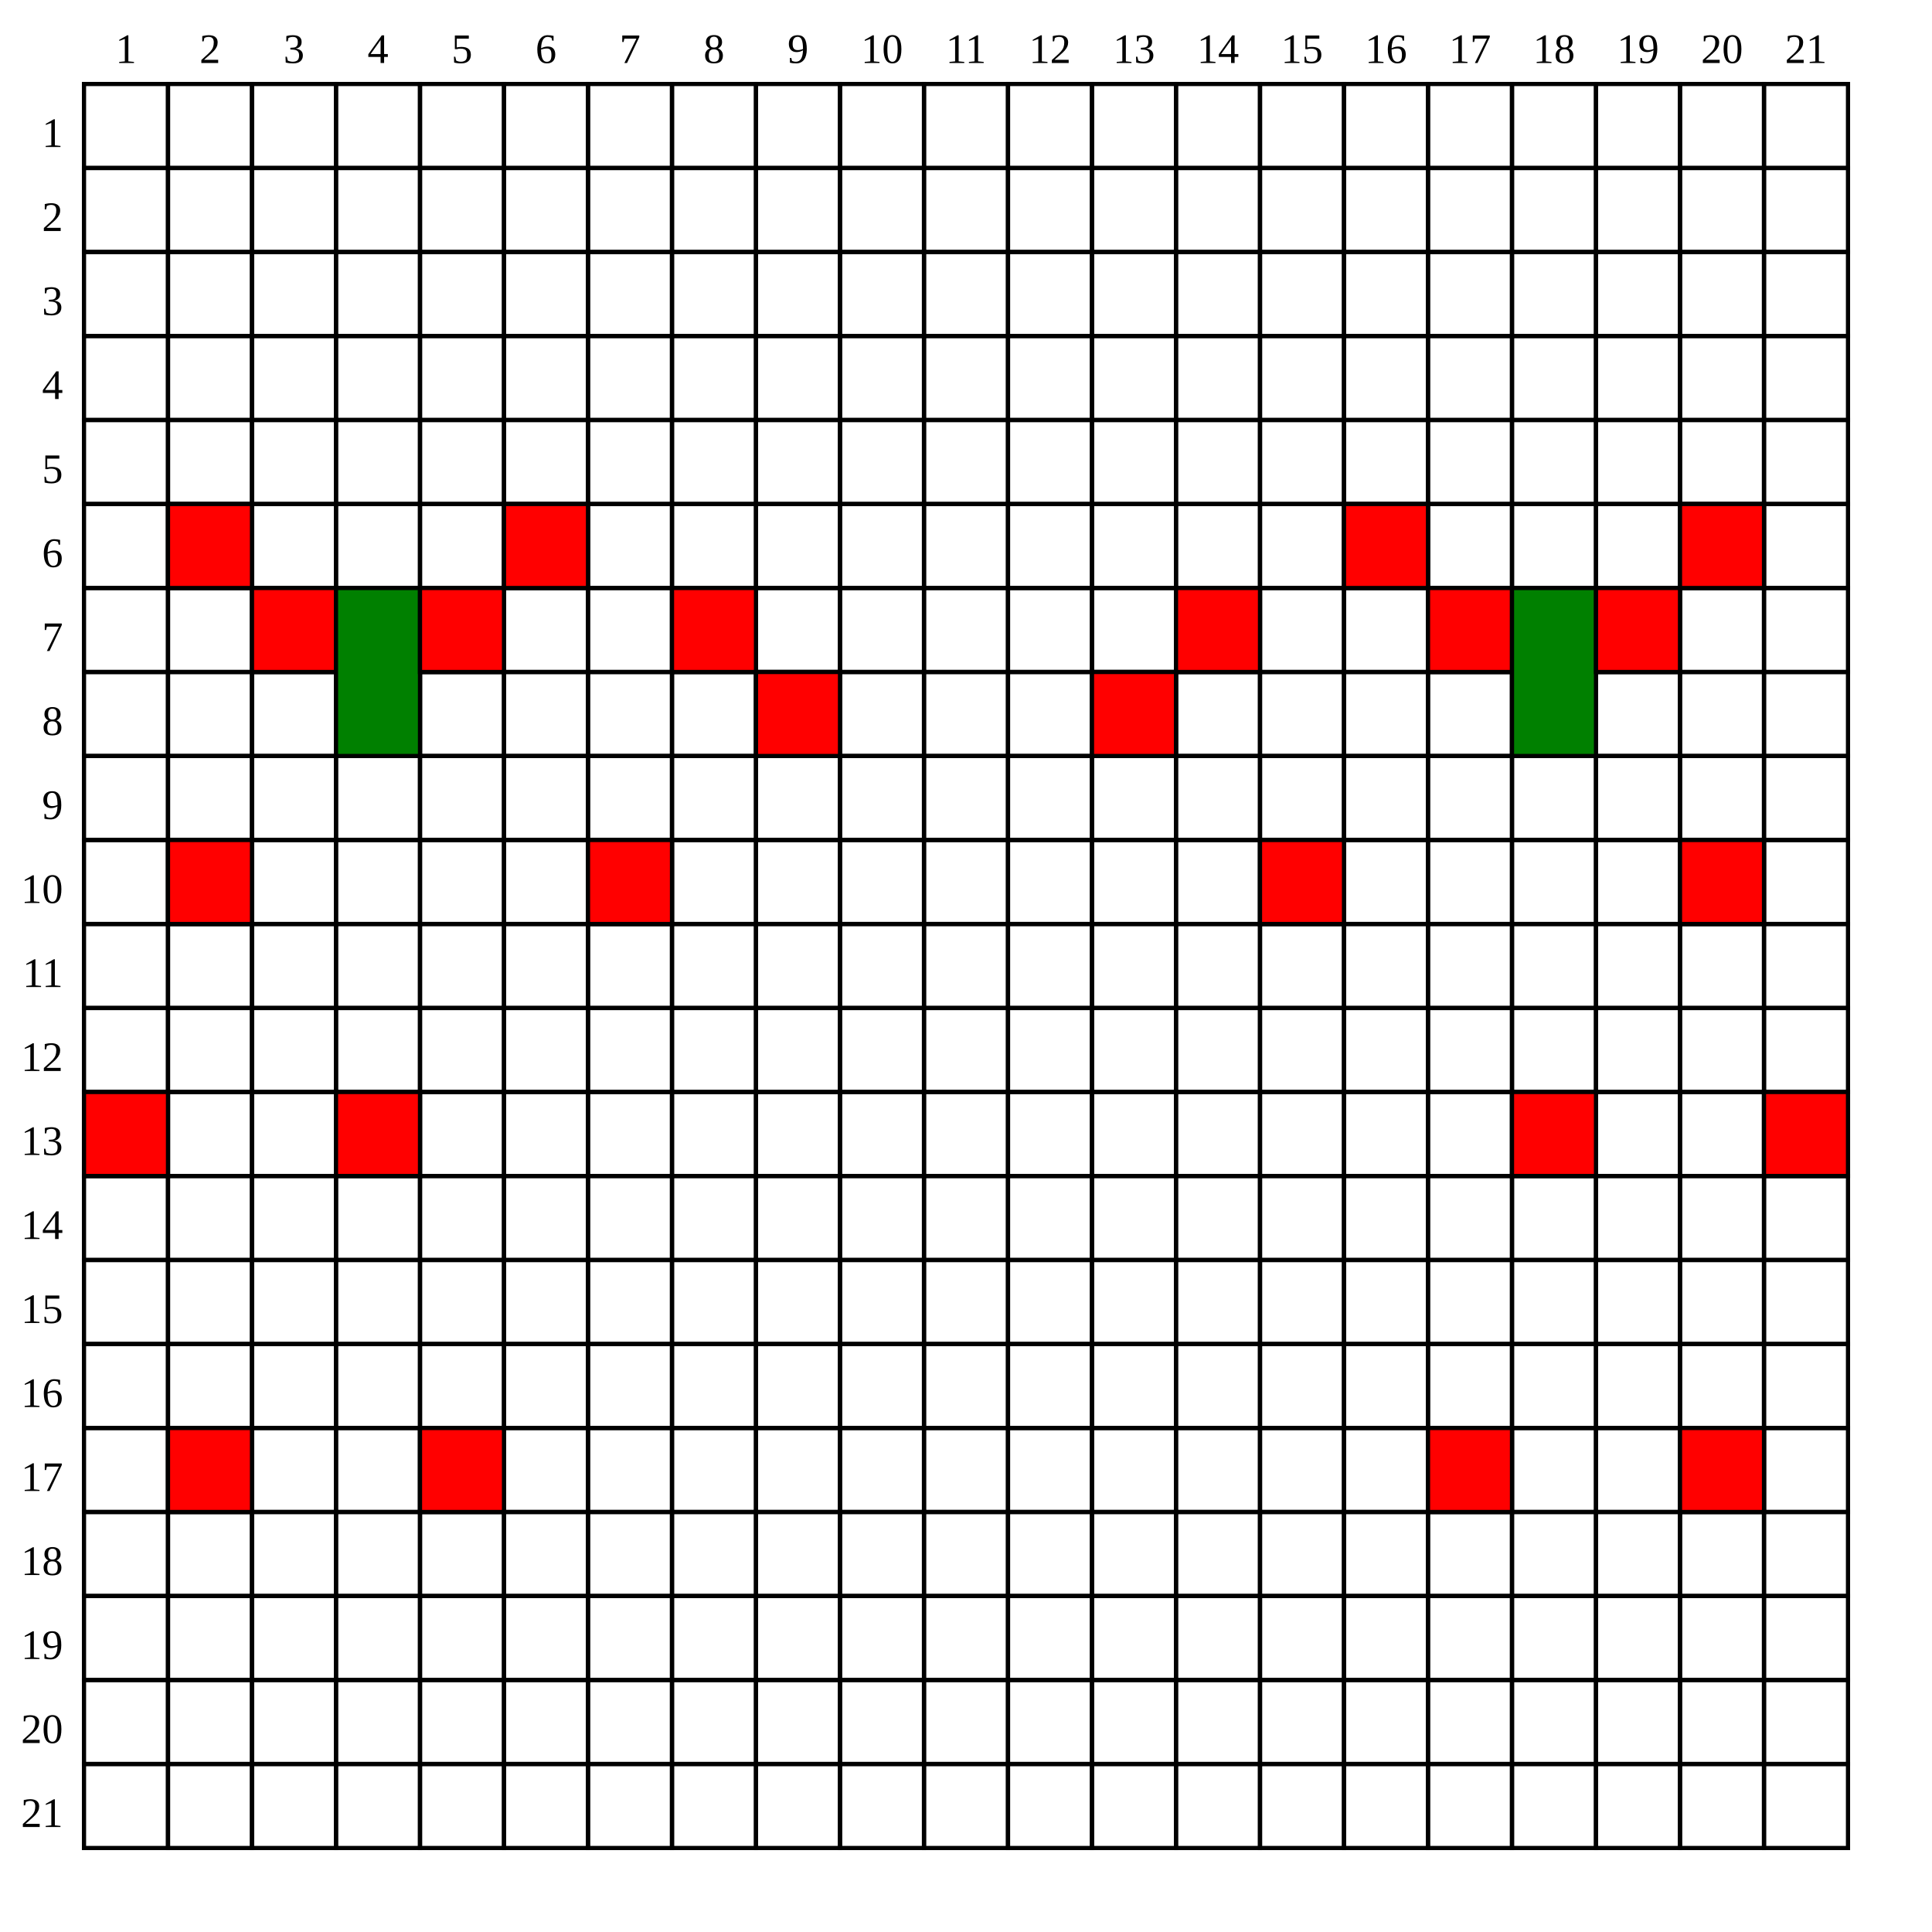
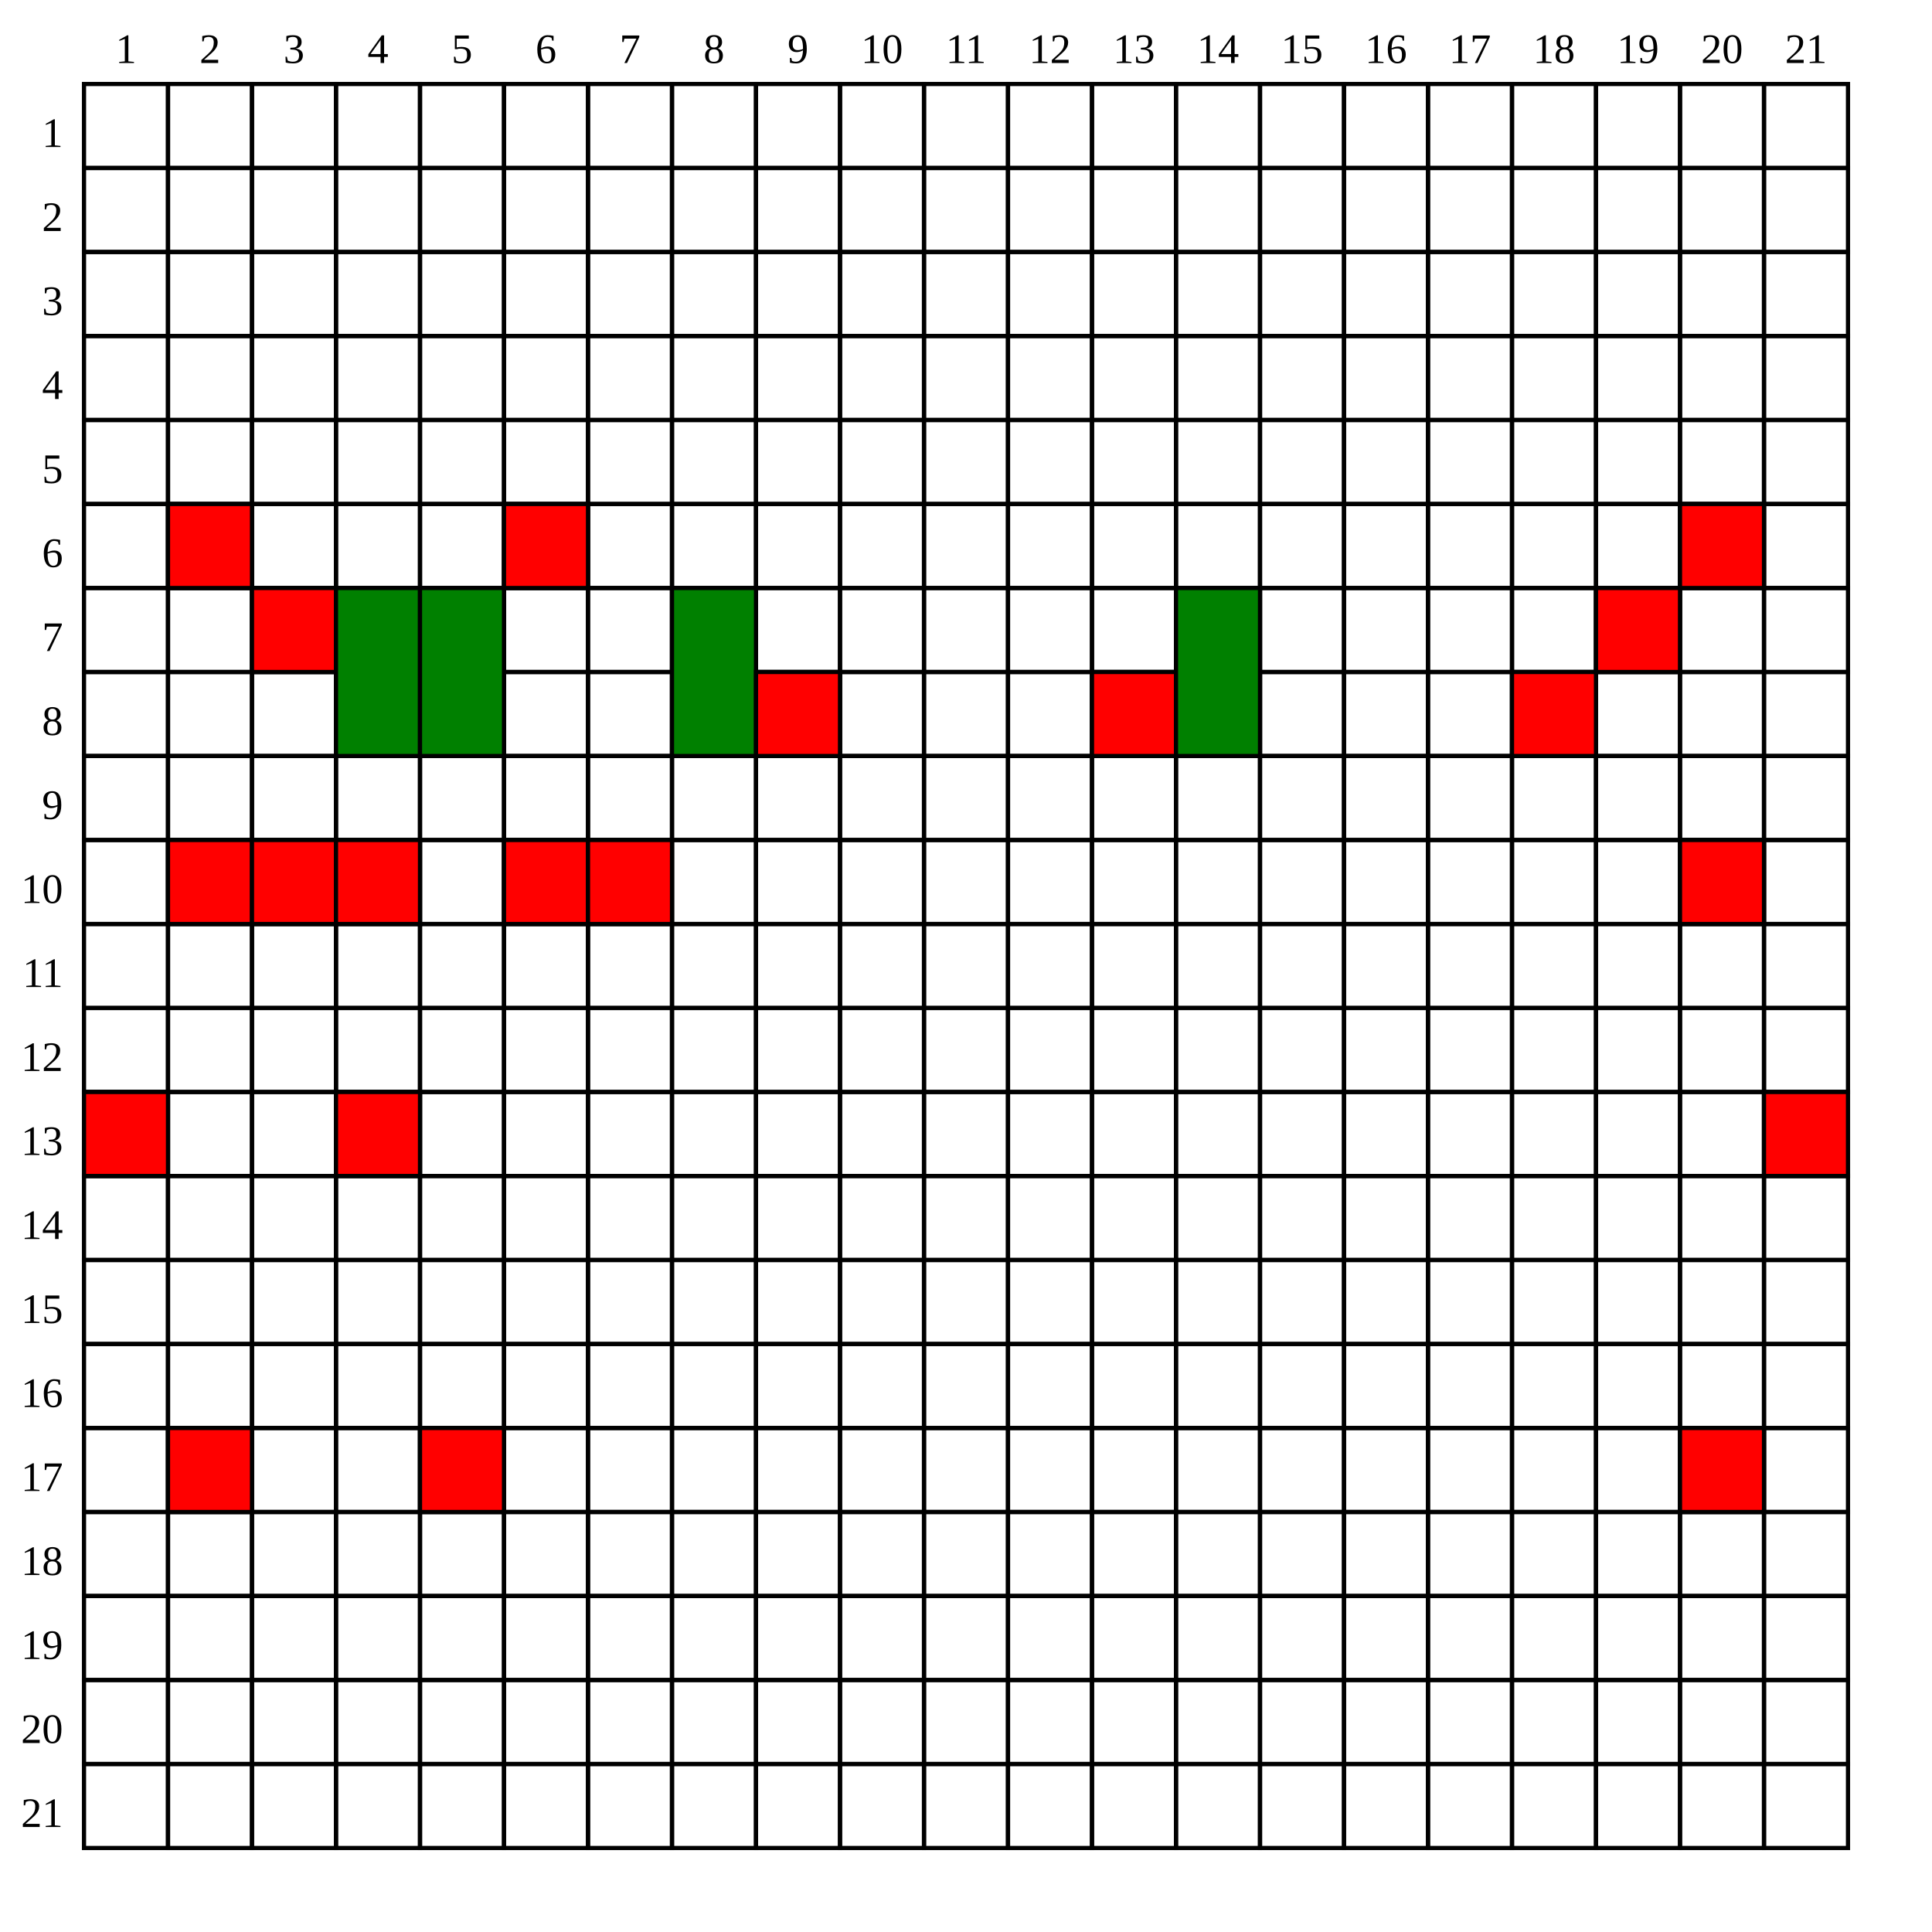
<svg xmlns="http://www.w3.org/2000/svg" baseProfile="full" height="2300" version="1.1" width="2300">
  <defs />
  <rect fill="white" height="2300" width="2300" x="0" y="0" />
  <rect fill="none" height="100" stroke="black" stroke-width="5" width="100" x="100" y="100" />
  <rect fill="none" height="100" stroke="black" stroke-width="5" width="100" x="100" y="200" />
  <rect fill="none" height="100" stroke="black" stroke-width="5" width="100" x="100" y="300" />
  <rect fill="none" height="100" stroke="black" stroke-width="5" width="100" x="100" y="400" />
  <rect fill="none" height="100" stroke="black" stroke-width="5" width="100" x="100" y="500" />
  <rect fill="none" height="100" stroke="black" stroke-width="5" width="100" x="100" y="600" />
  <rect fill="none" height="100" stroke="black" stroke-width="5" width="100" x="100" y="700" />
  <rect fill="none" height="100" stroke="black" stroke-width="5" width="100" x="100" y="800" />
  <rect fill="none" height="100" stroke="black" stroke-width="5" width="100" x="100" y="900" />
  <rect fill="none" height="100" stroke="black" stroke-width="5" width="100" x="100" y="1000" />
  <rect fill="none" height="100" stroke="black" stroke-width="5" width="100" x="100" y="1100" />
  <rect fill="none" height="100" stroke="black" stroke-width="5" width="100" x="100" y="1200" />
  <rect fill="none" height="100" stroke="black" stroke-width="5" width="100" x="100" y="1300" />
  <rect fill="none" height="100" stroke="black" stroke-width="5" width="100" x="100" y="1400" />
  <rect fill="none" height="100" stroke="black" stroke-width="5" width="100" x="100" y="1500" />
  <rect fill="none" height="100" stroke="black" stroke-width="5" width="100" x="100" y="1600" />
  <rect fill="none" height="100" stroke="black" stroke-width="5" width="100" x="100" y="1700" />
  <rect fill="none" height="100" stroke="black" stroke-width="5" width="100" x="100" y="1800" />
  <rect fill="none" height="100" stroke="black" stroke-width="5" width="100" x="100" y="1900" />
  <rect fill="none" height="100" stroke="black" stroke-width="5" width="100" x="100" y="2000" />
  <rect fill="none" height="100" stroke="black" stroke-width="5" width="100" x="100" y="2100" />
  <rect fill="none" height="100" stroke="black" stroke-width="5" width="100" x="200" y="100" />
  <rect fill="none" height="100" stroke="black" stroke-width="5" width="100" x="200" y="200" />
  <rect fill="none" height="100" stroke="black" stroke-width="5" width="100" x="200" y="300" />
  <rect fill="none" height="100" stroke="black" stroke-width="5" width="100" x="200" y="400" />
  <rect fill="none" height="100" stroke="black" stroke-width="5" width="100" x="200" y="500" />
  <rect fill="none" height="100" stroke="black" stroke-width="5" width="100" x="200" y="600" />
  <rect fill="none" height="100" stroke="black" stroke-width="5" width="100" x="200" y="700" />
  <rect fill="none" height="100" stroke="black" stroke-width="5" width="100" x="200" y="800" />
  <rect fill="none" height="100" stroke="black" stroke-width="5" width="100" x="200" y="900" />
  <rect fill="none" height="100" stroke="black" stroke-width="5" width="100" x="200" y="1000" />
  <rect fill="none" height="100" stroke="black" stroke-width="5" width="100" x="200" y="1100" />
  <rect fill="none" height="100" stroke="black" stroke-width="5" width="100" x="200" y="1200" />
  <rect fill="none" height="100" stroke="black" stroke-width="5" width="100" x="200" y="1300" />
  <rect fill="none" height="100" stroke="black" stroke-width="5" width="100" x="200" y="1400" />
  <rect fill="none" height="100" stroke="black" stroke-width="5" width="100" x="200" y="1500" />
  <rect fill="none" height="100" stroke="black" stroke-width="5" width="100" x="200" y="1600" />
  <rect fill="none" height="100" stroke="black" stroke-width="5" width="100" x="200" y="1700" />
  <rect fill="none" height="100" stroke="black" stroke-width="5" width="100" x="200" y="1800" />
  <rect fill="none" height="100" stroke="black" stroke-width="5" width="100" x="200" y="1900" />
  <rect fill="none" height="100" stroke="black" stroke-width="5" width="100" x="200" y="2000" />
  <rect fill="none" height="100" stroke="black" stroke-width="5" width="100" x="200" y="2100" />
  <rect fill="none" height="100" stroke="black" stroke-width="5" width="100" x="300" y="100" />
  <rect fill="none" height="100" stroke="black" stroke-width="5" width="100" x="300" y="200" />
  <rect fill="none" height="100" stroke="black" stroke-width="5" width="100" x="300" y="300" />
  <rect fill="none" height="100" stroke="black" stroke-width="5" width="100" x="300" y="400" />
  <rect fill="none" height="100" stroke="black" stroke-width="5" width="100" x="300" y="500" />
  <rect fill="none" height="100" stroke="black" stroke-width="5" width="100" x="300" y="600" />
  <rect fill="none" height="100" stroke="black" stroke-width="5" width="100" x="300" y="700" />
  <rect fill="none" height="100" stroke="black" stroke-width="5" width="100" x="300" y="800" />
  <rect fill="none" height="100" stroke="black" stroke-width="5" width="100" x="300" y="900" />
  <rect fill="none" height="100" stroke="black" stroke-width="5" width="100" x="300" y="1000" />
  <rect fill="none" height="100" stroke="black" stroke-width="5" width="100" x="300" y="1100" />
  <rect fill="none" height="100" stroke="black" stroke-width="5" width="100" x="300" y="1200" />
  <rect fill="none" height="100" stroke="black" stroke-width="5" width="100" x="300" y="1300" />
  <rect fill="none" height="100" stroke="black" stroke-width="5" width="100" x="300" y="1400" />
  <rect fill="none" height="100" stroke="black" stroke-width="5" width="100" x="300" y="1500" />
  <rect fill="none" height="100" stroke="black" stroke-width="5" width="100" x="300" y="1600" />
  <rect fill="none" height="100" stroke="black" stroke-width="5" width="100" x="300" y="1700" />
  <rect fill="none" height="100" stroke="black" stroke-width="5" width="100" x="300" y="1800" />
  <rect fill="none" height="100" stroke="black" stroke-width="5" width="100" x="300" y="1900" />
  <rect fill="none" height="100" stroke="black" stroke-width="5" width="100" x="300" y="2000" />
  <rect fill="none" height="100" stroke="black" stroke-width="5" width="100" x="300" y="2100" />
  <rect fill="none" height="100" stroke="black" stroke-width="5" width="100" x="400" y="100" />
  <rect fill="none" height="100" stroke="black" stroke-width="5" width="100" x="400" y="200" />
  <rect fill="none" height="100" stroke="black" stroke-width="5" width="100" x="400" y="300" />
  <rect fill="none" height="100" stroke="black" stroke-width="5" width="100" x="400" y="400" />
  <rect fill="none" height="100" stroke="black" stroke-width="5" width="100" x="400" y="500" />
  <rect fill="none" height="100" stroke="black" stroke-width="5" width="100" x="400" y="600" />
  <rect fill="none" height="100" stroke="black" stroke-width="5" width="100" x="400" y="700" />
  <rect fill="none" height="100" stroke="black" stroke-width="5" width="100" x="400" y="800" />
  <rect fill="none" height="100" stroke="black" stroke-width="5" width="100" x="400" y="900" />
  <rect fill="none" height="100" stroke="black" stroke-width="5" width="100" x="400" y="1000" />
  <rect fill="none" height="100" stroke="black" stroke-width="5" width="100" x="400" y="1100" />
  <rect fill="none" height="100" stroke="black" stroke-width="5" width="100" x="400" y="1200" />
  <rect fill="none" height="100" stroke="black" stroke-width="5" width="100" x="400" y="1300" />
  <rect fill="none" height="100" stroke="black" stroke-width="5" width="100" x="400" y="1400" />
  <rect fill="none" height="100" stroke="black" stroke-width="5" width="100" x="400" y="1500" />
  <rect fill="none" height="100" stroke="black" stroke-width="5" width="100" x="400" y="1600" />
  <rect fill="none" height="100" stroke="black" stroke-width="5" width="100" x="400" y="1700" />
  <rect fill="none" height="100" stroke="black" stroke-width="5" width="100" x="400" y="1800" />
  <rect fill="none" height="100" stroke="black" stroke-width="5" width="100" x="400" y="1900" />
  <rect fill="none" height="100" stroke="black" stroke-width="5" width="100" x="400" y="2000" />
  <rect fill="none" height="100" stroke="black" stroke-width="5" width="100" x="400" y="2100" />
  <rect fill="none" height="100" stroke="black" stroke-width="5" width="100" x="500" y="100" />
  <rect fill="none" height="100" stroke="black" stroke-width="5" width="100" x="500" y="200" />
  <rect fill="none" height="100" stroke="black" stroke-width="5" width="100" x="500" y="300" />
  <rect fill="none" height="100" stroke="black" stroke-width="5" width="100" x="500" y="400" />
  <rect fill="none" height="100" stroke="black" stroke-width="5" width="100" x="500" y="500" />
  <rect fill="none" height="100" stroke="black" stroke-width="5" width="100" x="500" y="600" />
  <rect fill="none" height="100" stroke="black" stroke-width="5" width="100" x="500" y="700" />
  <rect fill="none" height="100" stroke="black" stroke-width="5" width="100" x="500" y="800" />
  <rect fill="none" height="100" stroke="black" stroke-width="5" width="100" x="500" y="900" />
  <rect fill="none" height="100" stroke="black" stroke-width="5" width="100" x="500" y="1000" />
  <rect fill="none" height="100" stroke="black" stroke-width="5" width="100" x="500" y="1100" />
  <rect fill="none" height="100" stroke="black" stroke-width="5" width="100" x="500" y="1200" />
  <rect fill="none" height="100" stroke="black" stroke-width="5" width="100" x="500" y="1300" />
  <rect fill="none" height="100" stroke="black" stroke-width="5" width="100" x="500" y="1400" />
  <rect fill="none" height="100" stroke="black" stroke-width="5" width="100" x="500" y="1500" />
  <rect fill="none" height="100" stroke="black" stroke-width="5" width="100" x="500" y="1600" />
  <rect fill="none" height="100" stroke="black" stroke-width="5" width="100" x="500" y="1700" />
  <rect fill="none" height="100" stroke="black" stroke-width="5" width="100" x="500" y="1800" />
  <rect fill="none" height="100" stroke="black" stroke-width="5" width="100" x="500" y="1900" />
  <rect fill="none" height="100" stroke="black" stroke-width="5" width="100" x="500" y="2000" />
  <rect fill="none" height="100" stroke="black" stroke-width="5" width="100" x="500" y="2100" />
  <rect fill="none" height="100" stroke="black" stroke-width="5" width="100" x="600" y="100" />
  <rect fill="none" height="100" stroke="black" stroke-width="5" width="100" x="600" y="200" />
  <rect fill="none" height="100" stroke="black" stroke-width="5" width="100" x="600" y="300" />
  <rect fill="none" height="100" stroke="black" stroke-width="5" width="100" x="600" y="400" />
  <rect fill="none" height="100" stroke="black" stroke-width="5" width="100" x="600" y="500" />
  <rect fill="none" height="100" stroke="black" stroke-width="5" width="100" x="600" y="600" />
  <rect fill="none" height="100" stroke="black" stroke-width="5" width="100" x="600" y="700" />
  <rect fill="none" height="100" stroke="black" stroke-width="5" width="100" x="600" y="800" />
  <rect fill="none" height="100" stroke="black" stroke-width="5" width="100" x="600" y="900" />
  <rect fill="none" height="100" stroke="black" stroke-width="5" width="100" x="600" y="1000" />
  <rect fill="none" height="100" stroke="black" stroke-width="5" width="100" x="600" y="1100" />
  <rect fill="none" height="100" stroke="black" stroke-width="5" width="100" x="600" y="1200" />
  <rect fill="none" height="100" stroke="black" stroke-width="5" width="100" x="600" y="1300" />
  <rect fill="none" height="100" stroke="black" stroke-width="5" width="100" x="600" y="1400" />
  <rect fill="none" height="100" stroke="black" stroke-width="5" width="100" x="600" y="1500" />
  <rect fill="none" height="100" stroke="black" stroke-width="5" width="100" x="600" y="1600" />
  <rect fill="none" height="100" stroke="black" stroke-width="5" width="100" x="600" y="1700" />
  <rect fill="none" height="100" stroke="black" stroke-width="5" width="100" x="600" y="1800" />
  <rect fill="none" height="100" stroke="black" stroke-width="5" width="100" x="600" y="1900" />
  <rect fill="none" height="100" stroke="black" stroke-width="5" width="100" x="600" y="2000" />
  <rect fill="none" height="100" stroke="black" stroke-width="5" width="100" x="600" y="2100" />
  <rect fill="none" height="100" stroke="black" stroke-width="5" width="100" x="700" y="100" />
  <rect fill="none" height="100" stroke="black" stroke-width="5" width="100" x="700" y="200" />
  <rect fill="none" height="100" stroke="black" stroke-width="5" width="100" x="700" y="300" />
  <rect fill="none" height="100" stroke="black" stroke-width="5" width="100" x="700" y="400" />
  <rect fill="none" height="100" stroke="black" stroke-width="5" width="100" x="700" y="500" />
  <rect fill="none" height="100" stroke="black" stroke-width="5" width="100" x="700" y="600" />
  <rect fill="none" height="100" stroke="black" stroke-width="5" width="100" x="700" y="700" />
  <rect fill="none" height="100" stroke="black" stroke-width="5" width="100" x="700" y="800" />
  <rect fill="none" height="100" stroke="black" stroke-width="5" width="100" x="700" y="900" />
  <rect fill="none" height="100" stroke="black" stroke-width="5" width="100" x="700" y="1000" />
  <rect fill="none" height="100" stroke="black" stroke-width="5" width="100" x="700" y="1100" />
  <rect fill="none" height="100" stroke="black" stroke-width="5" width="100" x="700" y="1200" />
  <rect fill="none" height="100" stroke="black" stroke-width="5" width="100" x="700" y="1300" />
  <rect fill="none" height="100" stroke="black" stroke-width="5" width="100" x="700" y="1400" />
  <rect fill="none" height="100" stroke="black" stroke-width="5" width="100" x="700" y="1500" />
  <rect fill="none" height="100" stroke="black" stroke-width="5" width="100" x="700" y="1600" />
  <rect fill="none" height="100" stroke="black" stroke-width="5" width="100" x="700" y="1700" />
  <rect fill="none" height="100" stroke="black" stroke-width="5" width="100" x="700" y="1800" />
  <rect fill="none" height="100" stroke="black" stroke-width="5" width="100" x="700" y="1900" />
  <rect fill="none" height="100" stroke="black" stroke-width="5" width="100" x="700" y="2000" />
  <rect fill="none" height="100" stroke="black" stroke-width="5" width="100" x="700" y="2100" />
  <rect fill="none" height="100" stroke="black" stroke-width="5" width="100" x="800" y="100" />
  <rect fill="none" height="100" stroke="black" stroke-width="5" width="100" x="800" y="200" />
  <rect fill="none" height="100" stroke="black" stroke-width="5" width="100" x="800" y="300" />
  <rect fill="none" height="100" stroke="black" stroke-width="5" width="100" x="800" y="400" />
  <rect fill="none" height="100" stroke="black" stroke-width="5" width="100" x="800" y="500" />
  <rect fill="none" height="100" stroke="black" stroke-width="5" width="100" x="800" y="600" />
  <rect fill="none" height="100" stroke="black" stroke-width="5" width="100" x="800" y="700" />
  <rect fill="none" height="100" stroke="black" stroke-width="5" width="100" x="800" y="800" />
  <rect fill="none" height="100" stroke="black" stroke-width="5" width="100" x="800" y="900" />
  <rect fill="none" height="100" stroke="black" stroke-width="5" width="100" x="800" y="1000" />
  <rect fill="none" height="100" stroke="black" stroke-width="5" width="100" x="800" y="1100" />
  <rect fill="none" height="100" stroke="black" stroke-width="5" width="100" x="800" y="1200" />
  <rect fill="none" height="100" stroke="black" stroke-width="5" width="100" x="800" y="1300" />
  <rect fill="none" height="100" stroke="black" stroke-width="5" width="100" x="800" y="1400" />
  <rect fill="none" height="100" stroke="black" stroke-width="5" width="100" x="800" y="1500" />
  <rect fill="none" height="100" stroke="black" stroke-width="5" width="100" x="800" y="1600" />
  <rect fill="none" height="100" stroke="black" stroke-width="5" width="100" x="800" y="1700" />
  <rect fill="none" height="100" stroke="black" stroke-width="5" width="100" x="800" y="1800" />
  <rect fill="none" height="100" stroke="black" stroke-width="5" width="100" x="800" y="1900" />
  <rect fill="none" height="100" stroke="black" stroke-width="5" width="100" x="800" y="2000" />
  <rect fill="none" height="100" stroke="black" stroke-width="5" width="100" x="800" y="2100" />
  <rect fill="none" height="100" stroke="black" stroke-width="5" width="100" x="900" y="100" />
  <rect fill="none" height="100" stroke="black" stroke-width="5" width="100" x="900" y="200" />
  <rect fill="none" height="100" stroke="black" stroke-width="5" width="100" x="900" y="300" />
  <rect fill="none" height="100" stroke="black" stroke-width="5" width="100" x="900" y="400" />
  <rect fill="none" height="100" stroke="black" stroke-width="5" width="100" x="900" y="500" />
  <rect fill="none" height="100" stroke="black" stroke-width="5" width="100" x="900" y="600" />
  <rect fill="none" height="100" stroke="black" stroke-width="5" width="100" x="900" y="700" />
  <rect fill="none" height="100" stroke="black" stroke-width="5" width="100" x="900" y="800" />
  <rect fill="none" height="100" stroke="black" stroke-width="5" width="100" x="900" y="900" />
  <rect fill="none" height="100" stroke="black" stroke-width="5" width="100" x="900" y="1000" />
  <rect fill="none" height="100" stroke="black" stroke-width="5" width="100" x="900" y="1100" />
  <rect fill="none" height="100" stroke="black" stroke-width="5" width="100" x="900" y="1200" />
  <rect fill="none" height="100" stroke="black" stroke-width="5" width="100" x="900" y="1300" />
  <rect fill="none" height="100" stroke="black" stroke-width="5" width="100" x="900" y="1400" />
  <rect fill="none" height="100" stroke="black" stroke-width="5" width="100" x="900" y="1500" />
  <rect fill="none" height="100" stroke="black" stroke-width="5" width="100" x="900" y="1600" />
  <rect fill="none" height="100" stroke="black" stroke-width="5" width="100" x="900" y="1700" />
  <rect fill="none" height="100" stroke="black" stroke-width="5" width="100" x="900" y="1800" />
  <rect fill="none" height="100" stroke="black" stroke-width="5" width="100" x="900" y="1900" />
  <rect fill="none" height="100" stroke="black" stroke-width="5" width="100" x="900" y="2000" />
  <rect fill="none" height="100" stroke="black" stroke-width="5" width="100" x="900" y="2100" />
  <rect fill="none" height="100" stroke="black" stroke-width="5" width="100" x="1000" y="100" />
  <rect fill="none" height="100" stroke="black" stroke-width="5" width="100" x="1000" y="200" />
  <rect fill="none" height="100" stroke="black" stroke-width="5" width="100" x="1000" y="300" />
  <rect fill="none" height="100" stroke="black" stroke-width="5" width="100" x="1000" y="400" />
  <rect fill="none" height="100" stroke="black" stroke-width="5" width="100" x="1000" y="500" />
  <rect fill="none" height="100" stroke="black" stroke-width="5" width="100" x="1000" y="600" />
  <rect fill="none" height="100" stroke="black" stroke-width="5" width="100" x="1000" y="700" />
  <rect fill="none" height="100" stroke="black" stroke-width="5" width="100" x="1000" y="800" />
  <rect fill="none" height="100" stroke="black" stroke-width="5" width="100" x="1000" y="900" />
  <rect fill="none" height="100" stroke="black" stroke-width="5" width="100" x="1000" y="1000" />
  <rect fill="none" height="100" stroke="black" stroke-width="5" width="100" x="1000" y="1100" />
  <rect fill="none" height="100" stroke="black" stroke-width="5" width="100" x="1000" y="1200" />
  <rect fill="none" height="100" stroke="black" stroke-width="5" width="100" x="1000" y="1300" />
  <rect fill="none" height="100" stroke="black" stroke-width="5" width="100" x="1000" y="1400" />
  <rect fill="none" height="100" stroke="black" stroke-width="5" width="100" x="1000" y="1500" />
  <rect fill="none" height="100" stroke="black" stroke-width="5" width="100" x="1000" y="1600" />
  <rect fill="none" height="100" stroke="black" stroke-width="5" width="100" x="1000" y="1700" />
  <rect fill="none" height="100" stroke="black" stroke-width="5" width="100" x="1000" y="1800" />
  <rect fill="none" height="100" stroke="black" stroke-width="5" width="100" x="1000" y="1900" />
  <rect fill="none" height="100" stroke="black" stroke-width="5" width="100" x="1000" y="2000" />
  <rect fill="none" height="100" stroke="black" stroke-width="5" width="100" x="1000" y="2100" />
  <rect fill="none" height="100" stroke="black" stroke-width="5" width="100" x="1100" y="100" />
  <rect fill="none" height="100" stroke="black" stroke-width="5" width="100" x="1100" y="200" />
  <rect fill="none" height="100" stroke="black" stroke-width="5" width="100" x="1100" y="300" />
  <rect fill="none" height="100" stroke="black" stroke-width="5" width="100" x="1100" y="400" />
  <rect fill="none" height="100" stroke="black" stroke-width="5" width="100" x="1100" y="500" />
  <rect fill="none" height="100" stroke="black" stroke-width="5" width="100" x="1100" y="600" />
  <rect fill="none" height="100" stroke="black" stroke-width="5" width="100" x="1100" y="700" />
  <rect fill="none" height="100" stroke="black" stroke-width="5" width="100" x="1100" y="800" />
  <rect fill="none" height="100" stroke="black" stroke-width="5" width="100" x="1100" y="900" />
  <rect fill="none" height="100" stroke="black" stroke-width="5" width="100" x="1100" y="1000" />
  <rect fill="none" height="100" stroke="black" stroke-width="5" width="100" x="1100" y="1100" />
  <rect fill="none" height="100" stroke="black" stroke-width="5" width="100" x="1100" y="1200" />
  <rect fill="none" height="100" stroke="black" stroke-width="5" width="100" x="1100" y="1300" />
  <rect fill="none" height="100" stroke="black" stroke-width="5" width="100" x="1100" y="1400" />
  <rect fill="none" height="100" stroke="black" stroke-width="5" width="100" x="1100" y="1500" />
  <rect fill="none" height="100" stroke="black" stroke-width="5" width="100" x="1100" y="1600" />
  <rect fill="none" height="100" stroke="black" stroke-width="5" width="100" x="1100" y="1700" />
  <rect fill="none" height="100" stroke="black" stroke-width="5" width="100" x="1100" y="1800" />
  <rect fill="none" height="100" stroke="black" stroke-width="5" width="100" x="1100" y="1900" />
  <rect fill="none" height="100" stroke="black" stroke-width="5" width="100" x="1100" y="2000" />
  <rect fill="none" height="100" stroke="black" stroke-width="5" width="100" x="1100" y="2100" />
  <rect fill="none" height="100" stroke="black" stroke-width="5" width="100" x="1200" y="100" />
  <rect fill="none" height="100" stroke="black" stroke-width="5" width="100" x="1200" y="200" />
  <rect fill="none" height="100" stroke="black" stroke-width="5" width="100" x="1200" y="300" />
  <rect fill="none" height="100" stroke="black" stroke-width="5" width="100" x="1200" y="400" />
  <rect fill="none" height="100" stroke="black" stroke-width="5" width="100" x="1200" y="500" />
  <rect fill="none" height="100" stroke="black" stroke-width="5" width="100" x="1200" y="600" />
  <rect fill="none" height="100" stroke="black" stroke-width="5" width="100" x="1200" y="700" />
  <rect fill="none" height="100" stroke="black" stroke-width="5" width="100" x="1200" y="800" />
  <rect fill="none" height="100" stroke="black" stroke-width="5" width="100" x="1200" y="900" />
  <rect fill="none" height="100" stroke="black" stroke-width="5" width="100" x="1200" y="1000" />
  <rect fill="none" height="100" stroke="black" stroke-width="5" width="100" x="1200" y="1100" />
  <rect fill="none" height="100" stroke="black" stroke-width="5" width="100" x="1200" y="1200" />
  <rect fill="none" height="100" stroke="black" stroke-width="5" width="100" x="1200" y="1300" />
  <rect fill="none" height="100" stroke="black" stroke-width="5" width="100" x="1200" y="1400" />
  <rect fill="none" height="100" stroke="black" stroke-width="5" width="100" x="1200" y="1500" />
  <rect fill="none" height="100" stroke="black" stroke-width="5" width="100" x="1200" y="1600" />
  <rect fill="none" height="100" stroke="black" stroke-width="5" width="100" x="1200" y="1700" />
  <rect fill="none" height="100" stroke="black" stroke-width="5" width="100" x="1200" y="1800" />
  <rect fill="none" height="100" stroke="black" stroke-width="5" width="100" x="1200" y="1900" />
  <rect fill="none" height="100" stroke="black" stroke-width="5" width="100" x="1200" y="2000" />
  <rect fill="none" height="100" stroke="black" stroke-width="5" width="100" x="1200" y="2100" />
  <rect fill="none" height="100" stroke="black" stroke-width="5" width="100" x="1300" y="100" />
  <rect fill="none" height="100" stroke="black" stroke-width="5" width="100" x="1300" y="200" />
  <rect fill="none" height="100" stroke="black" stroke-width="5" width="100" x="1300" y="300" />
  <rect fill="none" height="100" stroke="black" stroke-width="5" width="100" x="1300" y="400" />
  <rect fill="none" height="100" stroke="black" stroke-width="5" width="100" x="1300" y="500" />
  <rect fill="none" height="100" stroke="black" stroke-width="5" width="100" x="1300" y="600" />
  <rect fill="none" height="100" stroke="black" stroke-width="5" width="100" x="1300" y="700" />
  <rect fill="none" height="100" stroke="black" stroke-width="5" width="100" x="1300" y="800" />
  <rect fill="none" height="100" stroke="black" stroke-width="5" width="100" x="1300" y="900" />
  <rect fill="none" height="100" stroke="black" stroke-width="5" width="100" x="1300" y="1000" />
  <rect fill="none" height="100" stroke="black" stroke-width="5" width="100" x="1300" y="1100" />
  <rect fill="none" height="100" stroke="black" stroke-width="5" width="100" x="1300" y="1200" />
  <rect fill="none" height="100" stroke="black" stroke-width="5" width="100" x="1300" y="1300" />
  <rect fill="none" height="100" stroke="black" stroke-width="5" width="100" x="1300" y="1400" />
  <rect fill="none" height="100" stroke="black" stroke-width="5" width="100" x="1300" y="1500" />
  <rect fill="none" height="100" stroke="black" stroke-width="5" width="100" x="1300" y="1600" />
  <rect fill="none" height="100" stroke="black" stroke-width="5" width="100" x="1300" y="1700" />
  <rect fill="none" height="100" stroke="black" stroke-width="5" width="100" x="1300" y="1800" />
  <rect fill="none" height="100" stroke="black" stroke-width="5" width="100" x="1300" y="1900" />
  <rect fill="none" height="100" stroke="black" stroke-width="5" width="100" x="1300" y="2000" />
  <rect fill="none" height="100" stroke="black" stroke-width="5" width="100" x="1300" y="2100" />
  <rect fill="none" height="100" stroke="black" stroke-width="5" width="100" x="1400" y="100" />
  <rect fill="none" height="100" stroke="black" stroke-width="5" width="100" x="1400" y="200" />
  <rect fill="none" height="100" stroke="black" stroke-width="5" width="100" x="1400" y="300" />
  <rect fill="none" height="100" stroke="black" stroke-width="5" width="100" x="1400" y="400" />
  <rect fill="none" height="100" stroke="black" stroke-width="5" width="100" x="1400" y="500" />
  <rect fill="none" height="100" stroke="black" stroke-width="5" width="100" x="1400" y="600" />
  <rect fill="none" height="100" stroke="black" stroke-width="5" width="100" x="1400" y="700" />
  <rect fill="none" height="100" stroke="black" stroke-width="5" width="100" x="1400" y="800" />
  <rect fill="none" height="100" stroke="black" stroke-width="5" width="100" x="1400" y="900" />
  <rect fill="none" height="100" stroke="black" stroke-width="5" width="100" x="1400" y="1000" />
  <rect fill="none" height="100" stroke="black" stroke-width="5" width="100" x="1400" y="1100" />
  <rect fill="none" height="100" stroke="black" stroke-width="5" width="100" x="1400" y="1200" />
  <rect fill="none" height="100" stroke="black" stroke-width="5" width="100" x="1400" y="1300" />
  <rect fill="none" height="100" stroke="black" stroke-width="5" width="100" x="1400" y="1400" />
  <rect fill="none" height="100" stroke="black" stroke-width="5" width="100" x="1400" y="1500" />
  <rect fill="none" height="100" stroke="black" stroke-width="5" width="100" x="1400" y="1600" />
  <rect fill="none" height="100" stroke="black" stroke-width="5" width="100" x="1400" y="1700" />
  <rect fill="none" height="100" stroke="black" stroke-width="5" width="100" x="1400" y="1800" />
  <rect fill="none" height="100" stroke="black" stroke-width="5" width="100" x="1400" y="1900" />
  <rect fill="none" height="100" stroke="black" stroke-width="5" width="100" x="1400" y="2000" />
  <rect fill="none" height="100" stroke="black" stroke-width="5" width="100" x="1400" y="2100" />
  <rect fill="none" height="100" stroke="black" stroke-width="5" width="100" x="1500" y="100" />
  <rect fill="none" height="100" stroke="black" stroke-width="5" width="100" x="1500" y="200" />
  <rect fill="none" height="100" stroke="black" stroke-width="5" width="100" x="1500" y="300" />
  <rect fill="none" height="100" stroke="black" stroke-width="5" width="100" x="1500" y="400" />
  <rect fill="none" height="100" stroke="black" stroke-width="5" width="100" x="1500" y="500" />
  <rect fill="none" height="100" stroke="black" stroke-width="5" width="100" x="1500" y="600" />
  <rect fill="none" height="100" stroke="black" stroke-width="5" width="100" x="1500" y="700" />
  <rect fill="none" height="100" stroke="black" stroke-width="5" width="100" x="1500" y="800" />
  <rect fill="none" height="100" stroke="black" stroke-width="5" width="100" x="1500" y="900" />
  <rect fill="none" height="100" stroke="black" stroke-width="5" width="100" x="1500" y="1000" />
  <rect fill="none" height="100" stroke="black" stroke-width="5" width="100" x="1500" y="1100" />
  <rect fill="none" height="100" stroke="black" stroke-width="5" width="100" x="1500" y="1200" />
  <rect fill="none" height="100" stroke="black" stroke-width="5" width="100" x="1500" y="1300" />
  <rect fill="none" height="100" stroke="black" stroke-width="5" width="100" x="1500" y="1400" />
  <rect fill="none" height="100" stroke="black" stroke-width="5" width="100" x="1500" y="1500" />
  <rect fill="none" height="100" stroke="black" stroke-width="5" width="100" x="1500" y="1600" />
  <rect fill="none" height="100" stroke="black" stroke-width="5" width="100" x="1500" y="1700" />
  <rect fill="none" height="100" stroke="black" stroke-width="5" width="100" x="1500" y="1800" />
  <rect fill="none" height="100" stroke="black" stroke-width="5" width="100" x="1500" y="1900" />
  <rect fill="none" height="100" stroke="black" stroke-width="5" width="100" x="1500" y="2000" />
  <rect fill="none" height="100" stroke="black" stroke-width="5" width="100" x="1500" y="2100" />
  <rect fill="none" height="100" stroke="black" stroke-width="5" width="100" x="1600" y="100" />
  <rect fill="none" height="100" stroke="black" stroke-width="5" width="100" x="1600" y="200" />
  <rect fill="none" height="100" stroke="black" stroke-width="5" width="100" x="1600" y="300" />
  <rect fill="none" height="100" stroke="black" stroke-width="5" width="100" x="1600" y="400" />
  <rect fill="none" height="100" stroke="black" stroke-width="5" width="100" x="1600" y="500" />
  <rect fill="none" height="100" stroke="black" stroke-width="5" width="100" x="1600" y="600" />
  <rect fill="none" height="100" stroke="black" stroke-width="5" width="100" x="1600" y="700" />
  <rect fill="none" height="100" stroke="black" stroke-width="5" width="100" x="1600" y="800" />
  <rect fill="none" height="100" stroke="black" stroke-width="5" width="100" x="1600" y="900" />
  <rect fill="none" height="100" stroke="black" stroke-width="5" width="100" x="1600" y="1000" />
  <rect fill="none" height="100" stroke="black" stroke-width="5" width="100" x="1600" y="1100" />
  <rect fill="none" height="100" stroke="black" stroke-width="5" width="100" x="1600" y="1200" />
  <rect fill="none" height="100" stroke="black" stroke-width="5" width="100" x="1600" y="1300" />
  <rect fill="none" height="100" stroke="black" stroke-width="5" width="100" x="1600" y="1400" />
  <rect fill="none" height="100" stroke="black" stroke-width="5" width="100" x="1600" y="1500" />
  <rect fill="none" height="100" stroke="black" stroke-width="5" width="100" x="1600" y="1600" />
  <rect fill="none" height="100" stroke="black" stroke-width="5" width="100" x="1600" y="1700" />
  <rect fill="none" height="100" stroke="black" stroke-width="5" width="100" x="1600" y="1800" />
  <rect fill="none" height="100" stroke="black" stroke-width="5" width="100" x="1600" y="1900" />
  <rect fill="none" height="100" stroke="black" stroke-width="5" width="100" x="1600" y="2000" />
  <rect fill="none" height="100" stroke="black" stroke-width="5" width="100" x="1600" y="2100" />
  <rect fill="none" height="100" stroke="black" stroke-width="5" width="100" x="1700" y="100" />
  <rect fill="none" height="100" stroke="black" stroke-width="5" width="100" x="1700" y="200" />
  <rect fill="none" height="100" stroke="black" stroke-width="5" width="100" x="1700" y="300" />
  <rect fill="none" height="100" stroke="black" stroke-width="5" width="100" x="1700" y="400" />
  <rect fill="none" height="100" stroke="black" stroke-width="5" width="100" x="1700" y="500" />
  <rect fill="none" height="100" stroke="black" stroke-width="5" width="100" x="1700" y="600" />
  <rect fill="none" height="100" stroke="black" stroke-width="5" width="100" x="1700" y="700" />
  <rect fill="none" height="100" stroke="black" stroke-width="5" width="100" x="1700" y="800" />
  <rect fill="none" height="100" stroke="black" stroke-width="5" width="100" x="1700" y="900" />
  <rect fill="none" height="100" stroke="black" stroke-width="5" width="100" x="1700" y="1000" />
  <rect fill="none" height="100" stroke="black" stroke-width="5" width="100" x="1700" y="1100" />
  <rect fill="none" height="100" stroke="black" stroke-width="5" width="100" x="1700" y="1200" />
  <rect fill="none" height="100" stroke="black" stroke-width="5" width="100" x="1700" y="1300" />
  <rect fill="none" height="100" stroke="black" stroke-width="5" width="100" x="1700" y="1400" />
  <rect fill="none" height="100" stroke="black" stroke-width="5" width="100" x="1700" y="1500" />
  <rect fill="none" height="100" stroke="black" stroke-width="5" width="100" x="1700" y="1600" />
  <rect fill="none" height="100" stroke="black" stroke-width="5" width="100" x="1700" y="1700" />
  <rect fill="none" height="100" stroke="black" stroke-width="5" width="100" x="1700" y="1800" />
  <rect fill="none" height="100" stroke="black" stroke-width="5" width="100" x="1700" y="1900" />
  <rect fill="none" height="100" stroke="black" stroke-width="5" width="100" x="1700" y="2000" />
  <rect fill="none" height="100" stroke="black" stroke-width="5" width="100" x="1700" y="2100" />
  <rect fill="none" height="100" stroke="black" stroke-width="5" width="100" x="1800" y="100" />
  <rect fill="none" height="100" stroke="black" stroke-width="5" width="100" x="1800" y="200" />
  <rect fill="none" height="100" stroke="black" stroke-width="5" width="100" x="1800" y="300" />
  <rect fill="none" height="100" stroke="black" stroke-width="5" width="100" x="1800" y="400" />
  <rect fill="none" height="100" stroke="black" stroke-width="5" width="100" x="1800" y="500" />
  <rect fill="none" height="100" stroke="black" stroke-width="5" width="100" x="1800" y="600" />
  <rect fill="none" height="100" stroke="black" stroke-width="5" width="100" x="1800" y="700" />
  <rect fill="none" height="100" stroke="black" stroke-width="5" width="100" x="1800" y="800" />
  <rect fill="none" height="100" stroke="black" stroke-width="5" width="100" x="1800" y="900" />
  <rect fill="none" height="100" stroke="black" stroke-width="5" width="100" x="1800" y="1000" />
  <rect fill="none" height="100" stroke="black" stroke-width="5" width="100" x="1800" y="1100" />
  <rect fill="none" height="100" stroke="black" stroke-width="5" width="100" x="1800" y="1200" />
  <rect fill="none" height="100" stroke="black" stroke-width="5" width="100" x="1800" y="1300" />
  <rect fill="none" height="100" stroke="black" stroke-width="5" width="100" x="1800" y="1400" />
  <rect fill="none" height="100" stroke="black" stroke-width="5" width="100" x="1800" y="1500" />
  <rect fill="none" height="100" stroke="black" stroke-width="5" width="100" x="1800" y="1600" />
  <rect fill="none" height="100" stroke="black" stroke-width="5" width="100" x="1800" y="1700" />
  <rect fill="none" height="100" stroke="black" stroke-width="5" width="100" x="1800" y="1800" />
  <rect fill="none" height="100" stroke="black" stroke-width="5" width="100" x="1800" y="1900" />
  <rect fill="none" height="100" stroke="black" stroke-width="5" width="100" x="1800" y="2000" />
  <rect fill="none" height="100" stroke="black" stroke-width="5" width="100" x="1800" y="2100" />
  <rect fill="none" height="100" stroke="black" stroke-width="5" width="100" x="1900" y="100" />
  <rect fill="none" height="100" stroke="black" stroke-width="5" width="100" x="1900" y="200" />
  <rect fill="none" height="100" stroke="black" stroke-width="5" width="100" x="1900" y="300" />
  <rect fill="none" height="100" stroke="black" stroke-width="5" width="100" x="1900" y="400" />
  <rect fill="none" height="100" stroke="black" stroke-width="5" width="100" x="1900" y="500" />
  <rect fill="none" height="100" stroke="black" stroke-width="5" width="100" x="1900" y="600" />
  <rect fill="none" height="100" stroke="black" stroke-width="5" width="100" x="1900" y="700" />
  <rect fill="none" height="100" stroke="black" stroke-width="5" width="100" x="1900" y="800" />
  <rect fill="none" height="100" stroke="black" stroke-width="5" width="100" x="1900" y="900" />
  <rect fill="none" height="100" stroke="black" stroke-width="5" width="100" x="1900" y="1000" />
  <rect fill="none" height="100" stroke="black" stroke-width="5" width="100" x="1900" y="1100" />
  <rect fill="none" height="100" stroke="black" stroke-width="5" width="100" x="1900" y="1200" />
  <rect fill="none" height="100" stroke="black" stroke-width="5" width="100" x="1900" y="1300" />
  <rect fill="none" height="100" stroke="black" stroke-width="5" width="100" x="1900" y="1400" />
  <rect fill="none" height="100" stroke="black" stroke-width="5" width="100" x="1900" y="1500" />
  <rect fill="none" height="100" stroke="black" stroke-width="5" width="100" x="1900" y="1600" />
  <rect fill="none" height="100" stroke="black" stroke-width="5" width="100" x="1900" y="1700" />
  <rect fill="none" height="100" stroke="black" stroke-width="5" width="100" x="1900" y="1800" />
  <rect fill="none" height="100" stroke="black" stroke-width="5" width="100" x="1900" y="1900" />
  <rect fill="none" height="100" stroke="black" stroke-width="5" width="100" x="1900" y="2000" />
  <rect fill="none" height="100" stroke="black" stroke-width="5" width="100" x="1900" y="2100" />
  <rect fill="none" height="100" stroke="black" stroke-width="5" width="100" x="2000" y="100" />
  <rect fill="none" height="100" stroke="black" stroke-width="5" width="100" x="2000" y="200" />
  <rect fill="none" height="100" stroke="black" stroke-width="5" width="100" x="2000" y="300" />
  <rect fill="none" height="100" stroke="black" stroke-width="5" width="100" x="2000" y="400" />
  <rect fill="none" height="100" stroke="black" stroke-width="5" width="100" x="2000" y="500" />
  <rect fill="none" height="100" stroke="black" stroke-width="5" width="100" x="2000" y="600" />
  <rect fill="none" height="100" stroke="black" stroke-width="5" width="100" x="2000" y="700" />
  <rect fill="none" height="100" stroke="black" stroke-width="5" width="100" x="2000" y="800" />
  <rect fill="none" height="100" stroke="black" stroke-width="5" width="100" x="2000" y="900" />
  <rect fill="none" height="100" stroke="black" stroke-width="5" width="100" x="2000" y="1000" />
  <rect fill="none" height="100" stroke="black" stroke-width="5" width="100" x="2000" y="1100" />
  <rect fill="none" height="100" stroke="black" stroke-width="5" width="100" x="2000" y="1200" />
  <rect fill="none" height="100" stroke="black" stroke-width="5" width="100" x="2000" y="1300" />
  <rect fill="none" height="100" stroke="black" stroke-width="5" width="100" x="2000" y="1400" />
  <rect fill="none" height="100" stroke="black" stroke-width="5" width="100" x="2000" y="1500" />
  <rect fill="none" height="100" stroke="black" stroke-width="5" width="100" x="2000" y="1600" />
  <rect fill="none" height="100" stroke="black" stroke-width="5" width="100" x="2000" y="1700" />
  <rect fill="none" height="100" stroke="black" stroke-width="5" width="100" x="2000" y="1800" />
  <rect fill="none" height="100" stroke="black" stroke-width="5" width="100" x="2000" y="1900" />
  <rect fill="none" height="100" stroke="black" stroke-width="5" width="100" x="2000" y="2000" />
  <rect fill="none" height="100" stroke="black" stroke-width="5" width="100" x="2000" y="2100" />
  <rect fill="none" height="100" stroke="black" stroke-width="5" width="100" x="2100" y="100" />
  <rect fill="none" height="100" stroke="black" stroke-width="5" width="100" x="2100" y="200" />
  <rect fill="none" height="100" stroke="black" stroke-width="5" width="100" x="2100" y="300" />
  <rect fill="none" height="100" stroke="black" stroke-width="5" width="100" x="2100" y="400" />
  <rect fill="none" height="100" stroke="black" stroke-width="5" width="100" x="2100" y="500" />
  <rect fill="none" height="100" stroke="black" stroke-width="5" width="100" x="2100" y="600" />
  <rect fill="none" height="100" stroke="black" stroke-width="5" width="100" x="2100" y="700" />
  <rect fill="none" height="100" stroke="black" stroke-width="5" width="100" x="2100" y="800" />
  <rect fill="none" height="100" stroke="black" stroke-width="5" width="100" x="2100" y="900" />
  <rect fill="none" height="100" stroke="black" stroke-width="5" width="100" x="2100" y="1000" />
  <rect fill="none" height="100" stroke="black" stroke-width="5" width="100" x="2100" y="1100" />
  <rect fill="none" height="100" stroke="black" stroke-width="5" width="100" x="2100" y="1200" />
  <rect fill="none" height="100" stroke="black" stroke-width="5" width="100" x="2100" y="1300" />
  <rect fill="none" height="100" stroke="black" stroke-width="5" width="100" x="2100" y="1400" />
  <rect fill="none" height="100" stroke="black" stroke-width="5" width="100" x="2100" y="1500" />
  <rect fill="none" height="100" stroke="black" stroke-width="5" width="100" x="2100" y="1600" />
  <rect fill="none" height="100" stroke="black" stroke-width="5" width="100" x="2100" y="1700" />
  <rect fill="none" height="100" stroke="black" stroke-width="5" width="100" x="2100" y="1800" />
  <rect fill="none" height="100" stroke="black" stroke-width="5" width="100" x="2100" y="1900" />
  <rect fill="none" height="100" stroke="black" stroke-width="5" width="100" x="2100" y="2000" />
  <rect fill="none" height="100" stroke="black" stroke-width="5" width="100" x="2100" y="2100" />
  <text font-size="50" text-anchor="middle" x="150.0" y="75">1</text>
  <text font-size="50" text-anchor="middle" x="250.0" y="75">2</text>
  <text font-size="50" text-anchor="middle" x="350.0" y="75">3</text>
  <text font-size="50" text-anchor="middle" x="450.0" y="75">4</text>
  <text font-size="50" text-anchor="middle" x="550.0" y="75">5</text>
  <text font-size="50" text-anchor="middle" x="650.0" y="75">6</text>
  <text font-size="50" text-anchor="middle" x="750.0" y="75">7</text>
  <text font-size="50" text-anchor="middle" x="850.0" y="75">8</text>
  <text font-size="50" text-anchor="middle" x="950.0" y="75">9</text>
  <text font-size="50" text-anchor="middle" x="1050.0" y="75">10</text>
  <text font-size="50" text-anchor="middle" x="1150.0" y="75">11</text>
  <text font-size="50" text-anchor="middle" x="1250.0" y="75">12</text>
  <text font-size="50" text-anchor="middle" x="1350.0" y="75">13</text>
  <text font-size="50" text-anchor="middle" x="1450.0" y="75">14</text>
  <text font-size="50" text-anchor="middle" x="1550.0" y="75">15</text>
  <text font-size="50" text-anchor="middle" x="1650.0" y="75">16</text>
  <text font-size="50" text-anchor="middle" x="1750.0" y="75">17</text>
  <text font-size="50" text-anchor="middle" x="1850.0" y="75">18</text>
  <text font-size="50" text-anchor="middle" x="1950.0" y="75">19</text>
  <text font-size="50" text-anchor="middle" x="2050.0" y="75">20</text>
  <text font-size="50" text-anchor="middle" x="2150.0" y="75">21</text>
  <text font-size="50" text-anchor="end" x="75" y="175">1</text>
  <text font-size="50" text-anchor="end" x="75" y="275">2</text>
  <text font-size="50" text-anchor="end" x="75" y="375">3</text>
  <text font-size="50" text-anchor="end" x="75" y="475">4</text>
  <text font-size="50" text-anchor="end" x="75" y="575">5</text>
  <text font-size="50" text-anchor="end" x="75" y="675">6</text>
  <text font-size="50" text-anchor="end" x="75" y="775">7</text>
  <text font-size="50" text-anchor="end" x="75" y="875">8</text>
  <text font-size="50" text-anchor="end" x="75" y="975">9</text>
  <text font-size="50" text-anchor="end" x="75" y="1075">10</text>
  <text font-size="50" text-anchor="end" x="75" y="1175">11</text>
  <text font-size="50" text-anchor="end" x="75" y="1275">12</text>
  <text font-size="50" text-anchor="end" x="75" y="1375">13</text>
  <text font-size="50" text-anchor="end" x="75" y="1475">14</text>
  <text font-size="50" text-anchor="end" x="75" y="1575">15</text>
  <text font-size="50" text-anchor="end" x="75" y="1675">16</text>
  <text font-size="50" text-anchor="end" x="75" y="1775">17</text>
  <text font-size="50" text-anchor="end" x="75" y="1875">18</text>
  <text font-size="50" text-anchor="end" x="75" y="1975">19</text>
  <text font-size="50" text-anchor="end" x="75" y="2075">20</text>
  <text font-size="50" text-anchor="end" x="75" y="2175">21</text>
  <rect fill="red" height="100" stroke="black" stroke-width="5" width="100" x="100" y="1300.0" />
  <rect fill="red" height="100" stroke="black" stroke-width="5" width="100" x="200" y="600.0" />
  <rect fill="red" height="100" stroke="black" stroke-width="5" width="100" x="200" y="1000.0" />
  <rect fill="red" height="100" stroke="black" stroke-width="5" width="100" x="200" y="1700.0" />
  <rect fill="red" height="100" stroke="black" stroke-width="5" width="100" x="300" y="700.0" />
+   <rect fill="red" height="100" stroke="black" stroke-width="5" width="100" x="300" y="1000.0" />
  <rect fill="green" height="200" stroke="black" stroke-width="5" width="100" x="400" y="700.0" />
+   <rect fill="red" height="100" stroke="black" stroke-width="5" width="100" x="400" y="1000.0" />
  <rect fill="red" height="100" stroke="black" stroke-width="5" width="100" x="400" y="1300.0" />
-   <rect fill="red" height="100" stroke="black" stroke-width="5" width="100" x="500" y="700.0" />
+   <rect fill="green" height="200" stroke="black" stroke-width="5" width="100" x="500" y="700.0" />
  <rect fill="red" height="100" stroke="black" stroke-width="5" width="100" x="500" y="1700.0" />
  <rect fill="red" height="100" stroke="black" stroke-width="5" width="100" x="600" y="600.0" />
+   <rect fill="red" height="100" stroke="black" stroke-width="5" width="100" x="600" y="1000.0" />
  <rect fill="red" height="100" stroke="black" stroke-width="5" width="100" x="700" y="1000.0" />
-   <rect fill="red" height="100" stroke="black" stroke-width="5" width="100" x="800" y="700.0" />
+   <rect fill="green" height="200" stroke="black" stroke-width="5" width="100" x="800" y="700.0" />
  <rect fill="red" height="100" stroke="black" stroke-width="5" width="100" x="900" y="800.0" />
  <rect fill="red" height="100" stroke="black" stroke-width="5" width="100" x="1300" y="800.0" />
-   <rect fill="red" height="100" stroke="black" stroke-width="5" width="100" x="1400" y="700.0" />
-   <rect fill="red" height="100" stroke="black" stroke-width="5" width="100" x="1500" y="1000.0" />
-   <rect fill="red" height="100" stroke="black" stroke-width="5" width="100" x="1600" y="600.0" />
-   <rect fill="red" height="100" stroke="black" stroke-width="5" width="100" x="1700" y="700.0" />
-   <rect fill="red" height="100" stroke="black" stroke-width="5" width="100" x="1700" y="1700.0" />
-   <rect fill="green" height="200" stroke="black" stroke-width="5" width="100" x="1800" y="700.0" />
-   <rect fill="red" height="100" stroke="black" stroke-width="5" width="100" x="1800" y="1300.0" />
+   <rect fill="green" height="200" stroke="black" stroke-width="5" width="100" x="1400" y="700.0" />
+   <rect fill="red" height="100" stroke="black" stroke-width="5" width="100" x="1800" y="800.0" />
  <rect fill="red" height="100" stroke="black" stroke-width="5" width="100" x="1900" y="700.0" />
  <rect fill="red" height="100" stroke="black" stroke-width="5" width="100" x="2000" y="600.0" />
  <rect fill="red" height="100" stroke="black" stroke-width="5" width="100" x="2000" y="1000.0" />
  <rect fill="red" height="100" stroke="black" stroke-width="5" width="100" x="2000" y="1700.0" />
  <rect fill="red" height="100" stroke="black" stroke-width="5" width="100" x="2100" y="1300.0" />
</svg>
